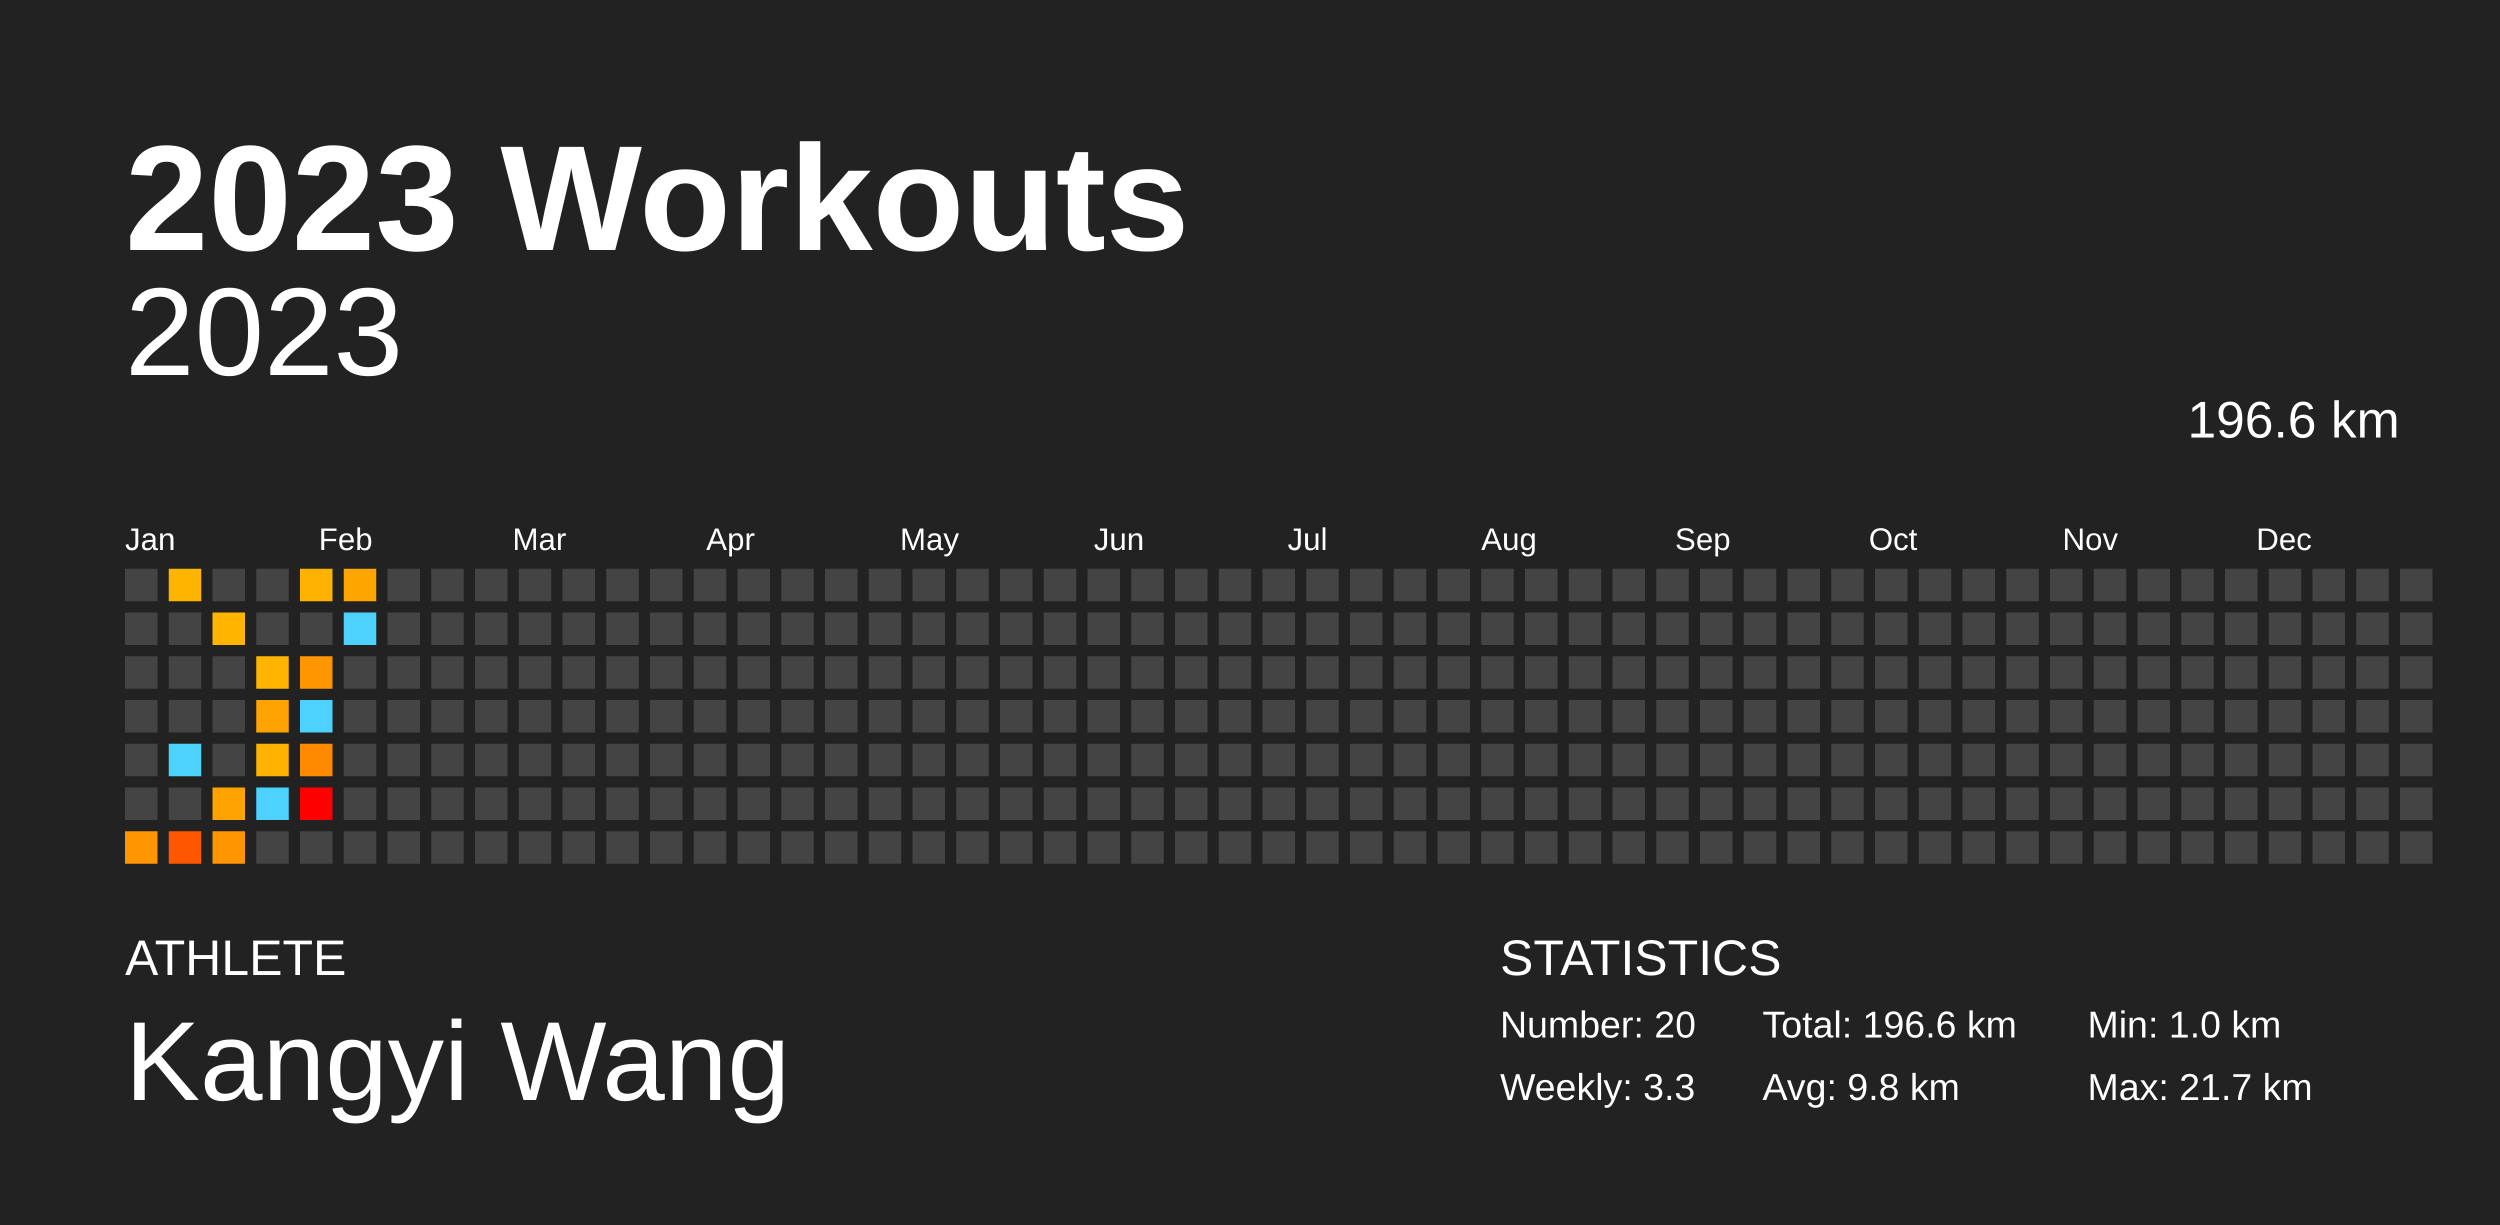
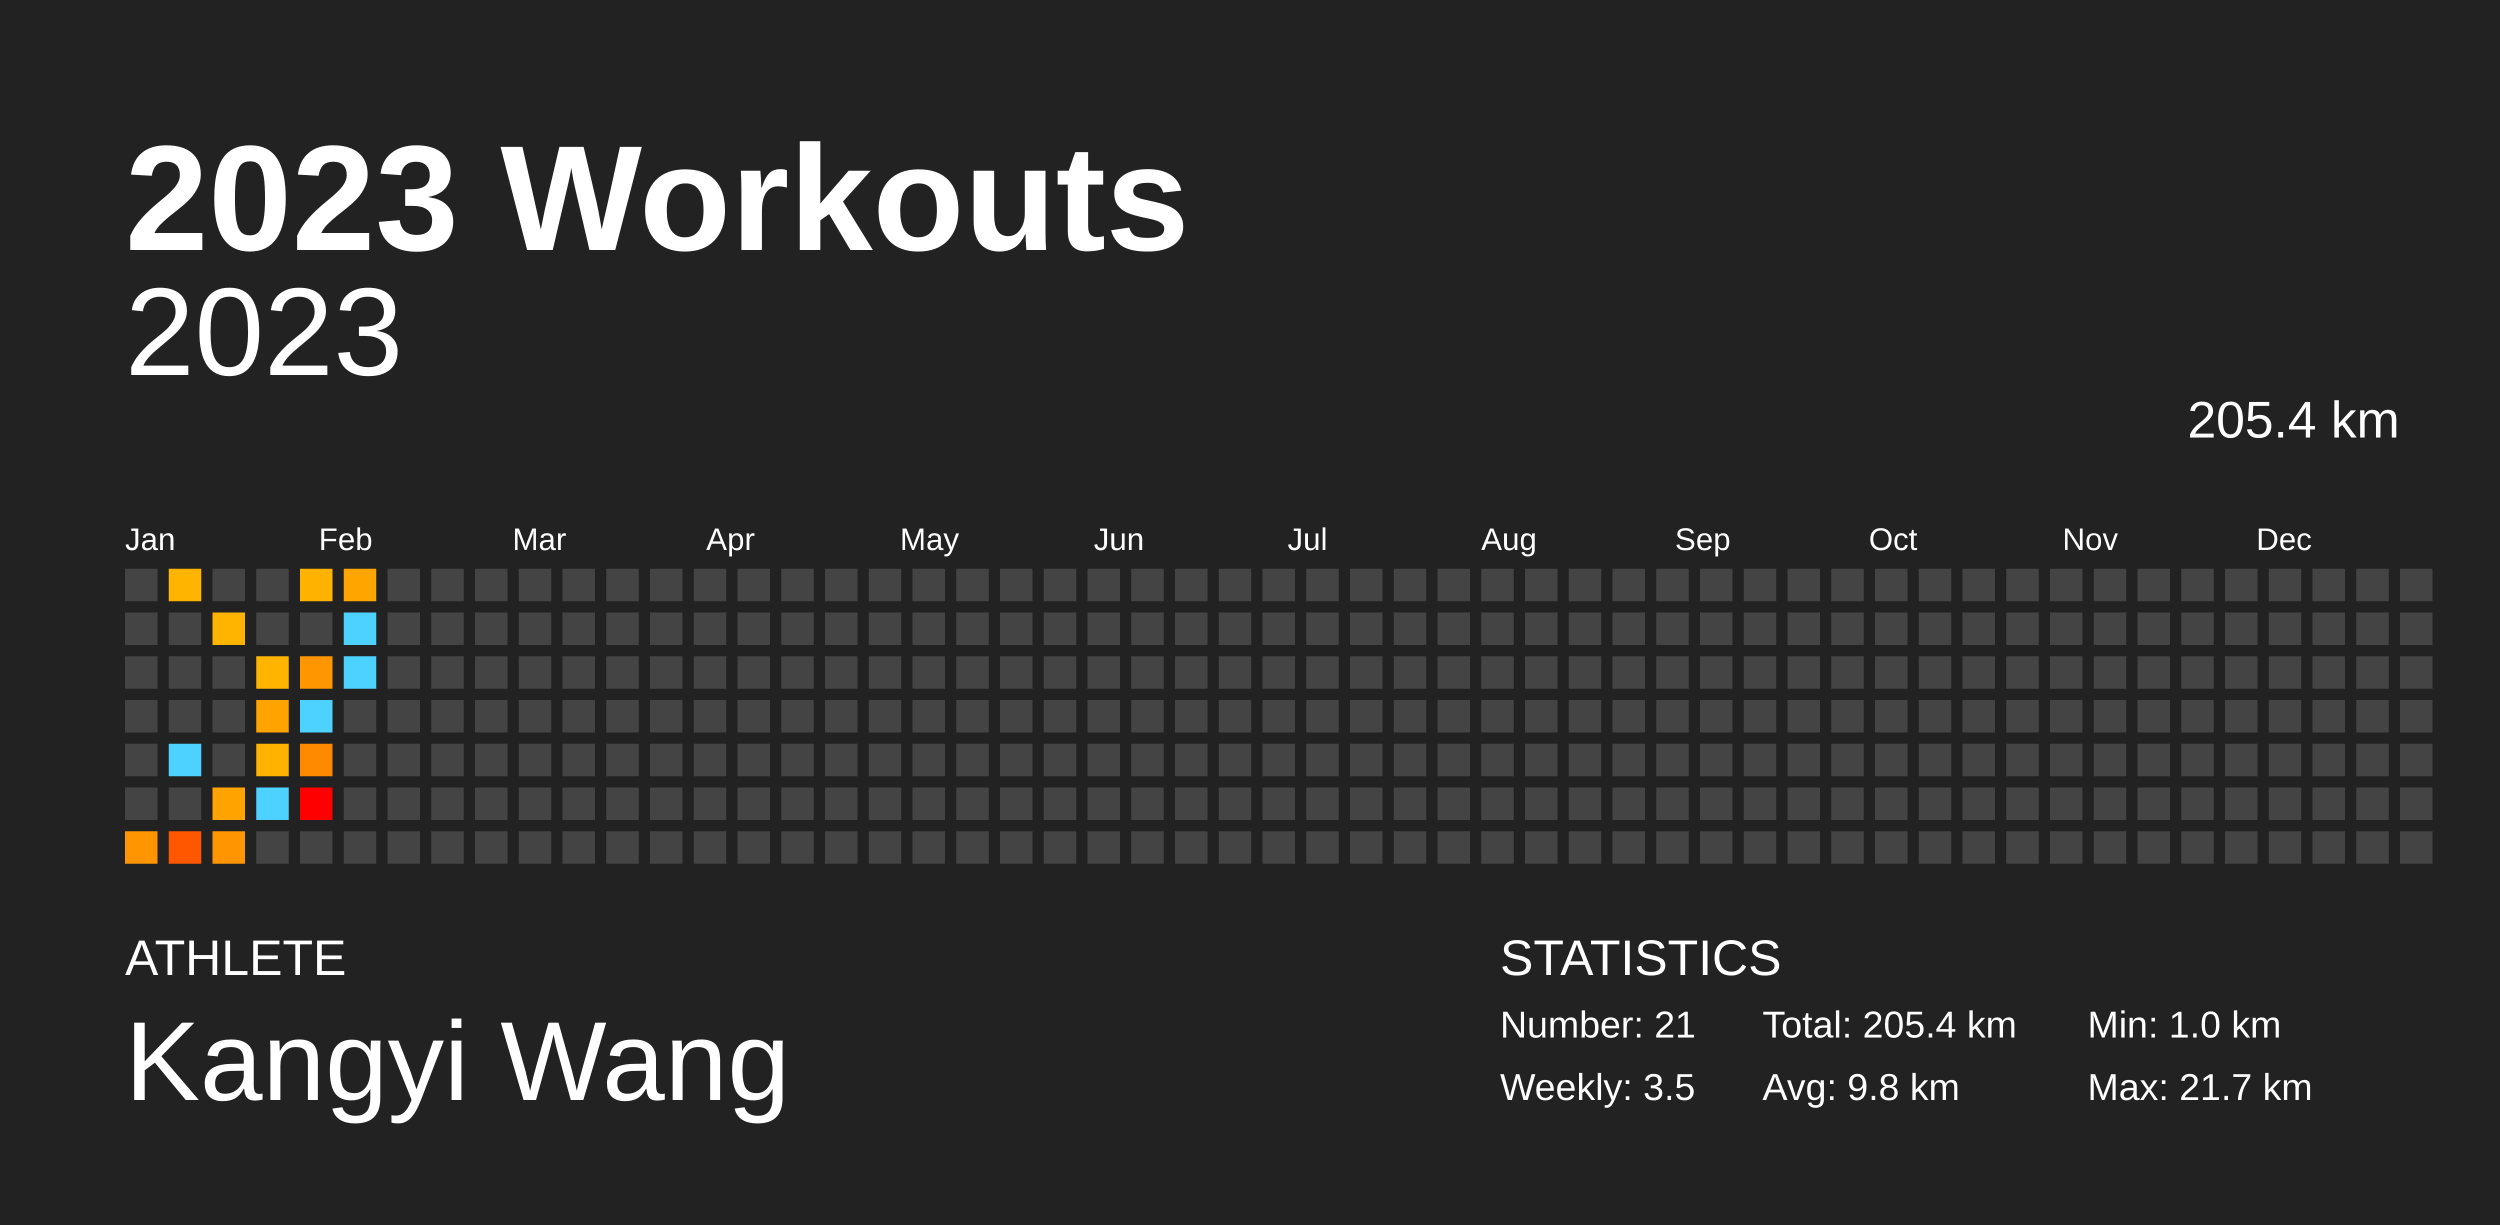
<svg xmlns="http://www.w3.org/2000/svg" baseProfile="full" height="98mm" version="1.1" viewBox="0,0,200,98" width="200mm">
  <defs />
  <rect fill="#222222" height="98" width="200" x="0" y="0" />
  <text fill="#FFFFFF" style="font-size:12px; font-family:Arial; font-weight:bold;" x="10" y="20">2023 Workouts</text>
  <text fill="#FFFFFF" style="font-size:4px; font-family:Arial" x="10" y="78">ATHLETE</text>
  <text fill="#FFFFFF" style="font-size:9px; font-family:Arial" x="10" y="88">Kangyi Wang</text>
  <text fill="#FFFFFF" style="font-size:4px; font-family:Arial" x="120" y="78">STATISTICS</text>
-   <text fill="#FFFFFF" style="font-size:3px; font-family:Arial" x="120" y="83">Number: 20</text>
-   <text fill="#FFFFFF" style="font-size:3px; font-family:Arial" x="120" y="88">Weekly: 3.3</text>
-   <text fill="#FFFFFF" style="font-size:3px; font-family:Arial" x="141" y="83">Total: 196.6 km</text>
+   <text fill="#FFFFFF" style="font-size:3px; font-family:Arial" x="120" y="83">Number: 21</text>
+   <text fill="#FFFFFF" style="font-size:3px; font-family:Arial" x="120" y="88">Weekly: 3.5</text>
+   <text fill="#FFFFFF" style="font-size:3px; font-family:Arial" x="141" y="83">Total: 205.4 km</text>
  <text fill="#FFFFFF" style="font-size:3px; font-family:Arial" x="141" y="88">Avg: 9.8 km</text>
  <text fill="#FFFFFF" style="font-size:3px; font-family:Arial" x="167" y="83">Min: 1.0 km</text>
  <text fill="#FFFFFF" style="font-size:3px; font-family:Arial" x="167" y="88">Max: 21.7 km</text>
  <text alignment-baseline="hanging" fill="#FFFFFF" style="font-size:10.0px; font-family:Arial;" x="10" y="30">2023</text>
-   <text alignment-baseline="hanging" fill="#FFFFFF" style="font-size:4.125px; font-family:Arial;" x="175" y="35">196.6 km</text>
+   <text alignment-baseline="hanging" fill="#FFFFFF" style="font-size:4.125px; font-family:Arial;" x="175" y="35">205.4 km</text>
  <text fill="#FFFFFF" style="font-size:2.5px; font-family:Arial" x="10.0" y="44">Jan</text>
  <text fill="#FFFFFF" style="font-size:2.5px; font-family:Arial" x="25.5" y="44">Feb</text>
  <text fill="#FFFFFF" style="font-size:2.5px; font-family:Arial" x="41.0" y="44">Mar</text>
  <text fill="#FFFFFF" style="font-size:2.5px; font-family:Arial" x="56.5" y="44">Apr</text>
  <text fill="#FFFFFF" style="font-size:2.5px; font-family:Arial" x="72.0" y="44">May</text>
  <text fill="#FFFFFF" style="font-size:2.5px; font-family:Arial" x="87.5" y="44">Jun</text>
  <text fill="#FFFFFF" style="font-size:2.5px; font-family:Arial" x="103.0" y="44">Jul</text>
  <text fill="#FFFFFF" style="font-size:2.5px; font-family:Arial" x="118.5" y="44">Aug</text>
  <text fill="#FFFFFF" style="font-size:2.5px; font-family:Arial" x="134.0" y="44">Sep</text>
  <text fill="#FFFFFF" style="font-size:2.5px; font-family:Arial" x="149.5" y="44">Oct</text>
  <text fill="#FFFFFF" style="font-size:2.5px; font-family:Arial" x="165.0" y="44">Nov</text>
  <text fill="#FFFFFF" style="font-size:2.5px; font-family:Arial" x="180.5" y="44">Dec</text>
  <rect fill="#444444" height="2.6" width="2.6" x="10.0" y="45.5" />
  <rect fill="#444444" height="2.6" width="2.6" x="10.0" y="49.0" />
  <rect fill="#444444" height="2.6" width="2.6" x="10.0" y="52.5" />
  <rect fill="#444444" height="2.6" width="2.6" x="10.0" y="56.0" />
  <rect fill="#444444" height="2.6" width="2.6" x="10.0" y="59.5" />
  <rect fill="#444444" height="2.6" width="2.6" x="10.0" y="63.0" />
  <rect fill="#ff9500" height="2.6" width="2.6" x="10.0" y="66.5" />
  <rect fill="#ffb400" height="2.6" width="2.6" x="13.5" y="45.5" />
  <rect fill="#444444" height="2.6" width="2.6" x="13.5" y="49.0" />
  <rect fill="#444444" height="2.6" width="2.6" x="13.5" y="52.5" />
  <rect fill="#444444" height="2.6" width="2.6" x="13.5" y="56.0" />
  <rect fill="#4dd2ff" height="2.6" width="2.6" x="13.5" y="59.5" />
  <rect fill="#444444" height="2.6" width="2.6" x="13.5" y="63.0" />
  <rect fill="#ff5700" height="2.6" width="2.6" x="13.5" y="66.5" />
  <rect fill="#444444" height="2.6" width="2.6" x="17.0" y="45.5" />
  <rect fill="#ffb400" height="2.6" width="2.6" x="17.0" y="49.0" />
  <rect fill="#444444" height="2.6" width="2.6" x="17.0" y="52.5" />
  <rect fill="#444444" height="2.6" width="2.6" x="17.0" y="56.0" />
  <rect fill="#444444" height="2.6" width="2.6" x="17.0" y="59.5" />
  <rect fill="#ffa300" height="2.6" width="2.6" x="17.0" y="63.0" />
  <rect fill="#ff9500" height="2.6" width="2.6" x="17.0" y="66.5" />
  <rect fill="#444444" height="2.6" width="2.6" x="20.5" y="45.5" />
  <rect fill="#444444" height="2.6" width="2.6" x="20.5" y="49.0" />
  <rect fill="#ffb400" height="2.6" width="2.6" x="20.5" y="52.5" />
  <rect fill="#ffa300" height="2.6" width="2.6" x="20.5" y="56.0" />
  <rect fill="#ffb200" height="2.6" width="2.6" x="20.5" y="59.5" />
  <rect fill="#4dd2ff" height="2.6" width="2.6" x="20.5" y="63.0" />
  <rect fill="#444444" height="2.6" width="2.6" x="20.5" y="66.5" />
  <rect fill="#ffb300" height="2.6" width="2.6" x="24.0" y="45.5" />
  <rect fill="#444444" height="2.6" width="2.6" x="24.0" y="49.0" />
  <rect fill="#ff9600" height="2.6" width="2.6" x="24.0" y="52.5" />
  <rect fill="#4dd2ff" height="2.6" width="2.6" x="24.0" y="56.0" />
  <rect fill="#ff8a00" height="2.6" width="2.6" x="24.0" y="59.5" />
  <rect fill="red" height="2.6" width="2.6" x="24.0" y="63.0" />
  <rect fill="#444444" height="2.6" width="2.6" x="24.0" y="66.5" />
  <rect fill="#ffa500" height="2.6" width="2.6" x="27.5" y="45.5" />
  <rect fill="#4dd2ff" height="2.6" width="2.6" x="27.5" y="49.0" />
-   <rect fill="#444444" height="2.6" width="2.6" x="27.5" y="52.5" />
+   <rect fill="#4dd2ff" height="2.6" width="2.6" x="27.5" y="52.5" />
  <rect fill="#444444" height="2.6" width="2.6" x="27.5" y="56.0" />
  <rect fill="#444444" height="2.6" width="2.6" x="27.5" y="59.5" />
  <rect fill="#444444" height="2.6" width="2.6" x="27.5" y="63.0" />
  <rect fill="#444444" height="2.6" width="2.6" x="27.5" y="66.5" />
  <rect fill="#444444" height="2.6" width="2.6" x="31.0" y="45.5" />
  <rect fill="#444444" height="2.6" width="2.6" x="31.0" y="49.0" />
  <rect fill="#444444" height="2.6" width="2.6" x="31.0" y="52.5" />
  <rect fill="#444444" height="2.6" width="2.6" x="31.0" y="56.0" />
  <rect fill="#444444" height="2.6" width="2.6" x="31.0" y="59.5" />
  <rect fill="#444444" height="2.6" width="2.6" x="31.0" y="63.0" />
  <rect fill="#444444" height="2.6" width="2.6" x="31.0" y="66.5" />
  <rect fill="#444444" height="2.6" width="2.6" x="34.5" y="45.5" />
  <rect fill="#444444" height="2.6" width="2.6" x="34.5" y="49.0" />
  <rect fill="#444444" height="2.6" width="2.6" x="34.5" y="52.5" />
  <rect fill="#444444" height="2.6" width="2.6" x="34.5" y="56.0" />
  <rect fill="#444444" height="2.6" width="2.6" x="34.5" y="59.5" />
  <rect fill="#444444" height="2.6" width="2.6" x="34.5" y="63.0" />
  <rect fill="#444444" height="2.6" width="2.6" x="34.5" y="66.5" />
  <rect fill="#444444" height="2.6" width="2.6" x="38.0" y="45.5" />
  <rect fill="#444444" height="2.6" width="2.6" x="38.0" y="49.0" />
  <rect fill="#444444" height="2.6" width="2.6" x="38.0" y="52.5" />
  <rect fill="#444444" height="2.6" width="2.6" x="38.0" y="56.0" />
  <rect fill="#444444" height="2.6" width="2.6" x="38.0" y="59.5" />
  <rect fill="#444444" height="2.6" width="2.6" x="38.0" y="63.0" />
  <rect fill="#444444" height="2.6" width="2.6" x="38.0" y="66.5" />
  <rect fill="#444444" height="2.6" width="2.6" x="41.5" y="45.5" />
  <rect fill="#444444" height="2.6" width="2.6" x="41.5" y="49.0" />
  <rect fill="#444444" height="2.6" width="2.6" x="41.5" y="52.5" />
  <rect fill="#444444" height="2.6" width="2.6" x="41.5" y="56.0" />
  <rect fill="#444444" height="2.6" width="2.6" x="41.5" y="59.5" />
  <rect fill="#444444" height="2.6" width="2.6" x="41.5" y="63.0" />
  <rect fill="#444444" height="2.6" width="2.6" x="41.5" y="66.5" />
  <rect fill="#444444" height="2.6" width="2.6" x="45.0" y="45.5" />
  <rect fill="#444444" height="2.6" width="2.6" x="45.0" y="49.0" />
  <rect fill="#444444" height="2.6" width="2.6" x="45.0" y="52.5" />
  <rect fill="#444444" height="2.6" width="2.6" x="45.0" y="56.0" />
  <rect fill="#444444" height="2.6" width="2.6" x="45.0" y="59.5" />
  <rect fill="#444444" height="2.6" width="2.6" x="45.0" y="63.0" />
  <rect fill="#444444" height="2.6" width="2.6" x="45.0" y="66.5" />
  <rect fill="#444444" height="2.6" width="2.6" x="48.5" y="45.5" />
  <rect fill="#444444" height="2.6" width="2.6" x="48.5" y="49.0" />
  <rect fill="#444444" height="2.6" width="2.6" x="48.5" y="52.5" />
  <rect fill="#444444" height="2.6" width="2.6" x="48.5" y="56.0" />
  <rect fill="#444444" height="2.6" width="2.6" x="48.5" y="59.5" />
  <rect fill="#444444" height="2.6" width="2.6" x="48.5" y="63.0" />
  <rect fill="#444444" height="2.6" width="2.6" x="48.5" y="66.5" />
  <rect fill="#444444" height="2.6" width="2.6" x="52.0" y="45.5" />
  <rect fill="#444444" height="2.6" width="2.6" x="52.0" y="49.0" />
  <rect fill="#444444" height="2.6" width="2.6" x="52.0" y="52.5" />
  <rect fill="#444444" height="2.6" width="2.6" x="52.0" y="56.0" />
  <rect fill="#444444" height="2.6" width="2.6" x="52.0" y="59.5" />
  <rect fill="#444444" height="2.6" width="2.6" x="52.0" y="63.0" />
  <rect fill="#444444" height="2.6" width="2.6" x="52.0" y="66.5" />
  <rect fill="#444444" height="2.6" width="2.6" x="55.5" y="45.5" />
  <rect fill="#444444" height="2.6" width="2.6" x="55.5" y="49.0" />
  <rect fill="#444444" height="2.6" width="2.6" x="55.5" y="52.5" />
  <rect fill="#444444" height="2.6" width="2.6" x="55.5" y="56.0" />
  <rect fill="#444444" height="2.6" width="2.6" x="55.5" y="59.5" />
  <rect fill="#444444" height="2.6" width="2.6" x="55.5" y="63.0" />
  <rect fill="#444444" height="2.6" width="2.6" x="55.5" y="66.5" />
  <rect fill="#444444" height="2.6" width="2.6" x="59.0" y="45.5" />
  <rect fill="#444444" height="2.6" width="2.6" x="59.0" y="49.0" />
  <rect fill="#444444" height="2.6" width="2.6" x="59.0" y="52.5" />
  <rect fill="#444444" height="2.6" width="2.6" x="59.0" y="56.0" />
  <rect fill="#444444" height="2.6" width="2.6" x="59.0" y="59.5" />
  <rect fill="#444444" height="2.6" width="2.6" x="59.0" y="63.0" />
  <rect fill="#444444" height="2.6" width="2.6" x="59.0" y="66.5" />
  <rect fill="#444444" height="2.6" width="2.6" x="62.5" y="45.5" />
  <rect fill="#444444" height="2.6" width="2.6" x="62.5" y="49.0" />
  <rect fill="#444444" height="2.6" width="2.6" x="62.5" y="52.5" />
  <rect fill="#444444" height="2.6" width="2.6" x="62.5" y="56.0" />
  <rect fill="#444444" height="2.6" width="2.6" x="62.5" y="59.5" />
  <rect fill="#444444" height="2.6" width="2.6" x="62.5" y="63.0" />
  <rect fill="#444444" height="2.6" width="2.6" x="62.5" y="66.5" />
  <rect fill="#444444" height="2.6" width="2.6" x="66.0" y="45.5" />
  <rect fill="#444444" height="2.6" width="2.6" x="66.0" y="49.0" />
  <rect fill="#444444" height="2.6" width="2.6" x="66.0" y="52.5" />
  <rect fill="#444444" height="2.6" width="2.6" x="66.0" y="56.0" />
  <rect fill="#444444" height="2.6" width="2.6" x="66.0" y="59.5" />
  <rect fill="#444444" height="2.6" width="2.6" x="66.0" y="63.0" />
  <rect fill="#444444" height="2.6" width="2.6" x="66.0" y="66.5" />
  <rect fill="#444444" height="2.6" width="2.6" x="69.5" y="45.5" />
  <rect fill="#444444" height="2.6" width="2.6" x="69.5" y="49.0" />
  <rect fill="#444444" height="2.6" width="2.6" x="69.5" y="52.5" />
  <rect fill="#444444" height="2.6" width="2.6" x="69.5" y="56.0" />
  <rect fill="#444444" height="2.6" width="2.6" x="69.5" y="59.5" />
  <rect fill="#444444" height="2.6" width="2.6" x="69.5" y="63.0" />
  <rect fill="#444444" height="2.6" width="2.6" x="69.5" y="66.5" />
  <rect fill="#444444" height="2.6" width="2.6" x="73.0" y="45.5" />
  <rect fill="#444444" height="2.6" width="2.6" x="73.0" y="49.0" />
  <rect fill="#444444" height="2.6" width="2.6" x="73.0" y="52.5" />
  <rect fill="#444444" height="2.6" width="2.6" x="73.0" y="56.0" />
  <rect fill="#444444" height="2.6" width="2.6" x="73.0" y="59.5" />
  <rect fill="#444444" height="2.6" width="2.6" x="73.0" y="63.0" />
  <rect fill="#444444" height="2.6" width="2.6" x="73.0" y="66.5" />
  <rect fill="#444444" height="2.6" width="2.6" x="76.5" y="45.5" />
  <rect fill="#444444" height="2.6" width="2.6" x="76.5" y="49.0" />
  <rect fill="#444444" height="2.6" width="2.6" x="76.5" y="52.5" />
  <rect fill="#444444" height="2.6" width="2.6" x="76.5" y="56.0" />
  <rect fill="#444444" height="2.6" width="2.6" x="76.5" y="59.5" />
  <rect fill="#444444" height="2.6" width="2.6" x="76.5" y="63.0" />
  <rect fill="#444444" height="2.6" width="2.6" x="76.5" y="66.5" />
  <rect fill="#444444" height="2.6" width="2.6" x="80.0" y="45.5" />
  <rect fill="#444444" height="2.6" width="2.6" x="80.0" y="49.0" />
  <rect fill="#444444" height="2.6" width="2.6" x="80.0" y="52.5" />
  <rect fill="#444444" height="2.6" width="2.6" x="80.0" y="56.0" />
  <rect fill="#444444" height="2.6" width="2.6" x="80.0" y="59.5" />
  <rect fill="#444444" height="2.6" width="2.6" x="80.0" y="63.0" />
  <rect fill="#444444" height="2.6" width="2.6" x="80.0" y="66.5" />
  <rect fill="#444444" height="2.6" width="2.6" x="83.5" y="45.5" />
  <rect fill="#444444" height="2.6" width="2.6" x="83.5" y="49.0" />
  <rect fill="#444444" height="2.6" width="2.6" x="83.5" y="52.5" />
  <rect fill="#444444" height="2.6" width="2.6" x="83.5" y="56.0" />
  <rect fill="#444444" height="2.6" width="2.6" x="83.5" y="59.5" />
  <rect fill="#444444" height="2.6" width="2.6" x="83.5" y="63.0" />
  <rect fill="#444444" height="2.6" width="2.6" x="83.5" y="66.5" />
  <rect fill="#444444" height="2.6" width="2.6" x="87.0" y="45.5" />
  <rect fill="#444444" height="2.6" width="2.6" x="87.0" y="49.0" />
  <rect fill="#444444" height="2.6" width="2.6" x="87.0" y="52.5" />
  <rect fill="#444444" height="2.6" width="2.6" x="87.0" y="56.0" />
  <rect fill="#444444" height="2.6" width="2.6" x="87.0" y="59.5" />
  <rect fill="#444444" height="2.6" width="2.6" x="87.0" y="63.0" />
  <rect fill="#444444" height="2.6" width="2.6" x="87.0" y="66.5" />
  <rect fill="#444444" height="2.6" width="2.6" x="90.5" y="45.5" />
  <rect fill="#444444" height="2.6" width="2.6" x="90.5" y="49.0" />
  <rect fill="#444444" height="2.6" width="2.6" x="90.5" y="52.5" />
  <rect fill="#444444" height="2.6" width="2.6" x="90.5" y="56.0" />
  <rect fill="#444444" height="2.6" width="2.6" x="90.5" y="59.5" />
  <rect fill="#444444" height="2.6" width="2.6" x="90.5" y="63.0" />
  <rect fill="#444444" height="2.6" width="2.6" x="90.5" y="66.5" />
  <rect fill="#444444" height="2.6" width="2.6" x="94.0" y="45.5" />
  <rect fill="#444444" height="2.6" width="2.6" x="94.0" y="49.0" />
  <rect fill="#444444" height="2.6" width="2.6" x="94.0" y="52.5" />
  <rect fill="#444444" height="2.6" width="2.6" x="94.0" y="56.0" />
  <rect fill="#444444" height="2.6" width="2.6" x="94.0" y="59.5" />
  <rect fill="#444444" height="2.6" width="2.6" x="94.0" y="63.0" />
  <rect fill="#444444" height="2.6" width="2.6" x="94.0" y="66.5" />
  <rect fill="#444444" height="2.6" width="2.6" x="97.5" y="45.5" />
  <rect fill="#444444" height="2.6" width="2.6" x="97.5" y="49.0" />
  <rect fill="#444444" height="2.6" width="2.6" x="97.5" y="52.5" />
  <rect fill="#444444" height="2.6" width="2.6" x="97.5" y="56.0" />
  <rect fill="#444444" height="2.6" width="2.6" x="97.5" y="59.5" />
  <rect fill="#444444" height="2.6" width="2.6" x="97.5" y="63.0" />
  <rect fill="#444444" height="2.6" width="2.6" x="97.5" y="66.5" />
  <rect fill="#444444" height="2.6" width="2.6" x="101.0" y="45.5" />
  <rect fill="#444444" height="2.6" width="2.6" x="101.0" y="49.0" />
  <rect fill="#444444" height="2.6" width="2.6" x="101.0" y="52.5" />
  <rect fill="#444444" height="2.6" width="2.6" x="101.0" y="56.0" />
  <rect fill="#444444" height="2.6" width="2.6" x="101.0" y="59.5" />
  <rect fill="#444444" height="2.6" width="2.6" x="101.0" y="63.0" />
  <rect fill="#444444" height="2.6" width="2.6" x="101.0" y="66.5" />
  <rect fill="#444444" height="2.6" width="2.6" x="104.5" y="45.5" />
  <rect fill="#444444" height="2.6" width="2.6" x="104.5" y="49.0" />
  <rect fill="#444444" height="2.6" width="2.6" x="104.5" y="52.5" />
  <rect fill="#444444" height="2.6" width="2.6" x="104.5" y="56.0" />
  <rect fill="#444444" height="2.6" width="2.6" x="104.5" y="59.5" />
  <rect fill="#444444" height="2.6" width="2.6" x="104.5" y="63.0" />
  <rect fill="#444444" height="2.6" width="2.6" x="104.5" y="66.5" />
  <rect fill="#444444" height="2.6" width="2.6" x="108.0" y="45.5" />
  <rect fill="#444444" height="2.6" width="2.6" x="108.0" y="49.0" />
  <rect fill="#444444" height="2.6" width="2.6" x="108.0" y="52.5" />
  <rect fill="#444444" height="2.6" width="2.6" x="108.0" y="56.0" />
  <rect fill="#444444" height="2.6" width="2.6" x="108.0" y="59.5" />
  <rect fill="#444444" height="2.6" width="2.6" x="108.0" y="63.0" />
  <rect fill="#444444" height="2.6" width="2.6" x="108.0" y="66.5" />
  <rect fill="#444444" height="2.6" width="2.6" x="111.5" y="45.5" />
  <rect fill="#444444" height="2.6" width="2.6" x="111.5" y="49.0" />
  <rect fill="#444444" height="2.6" width="2.6" x="111.5" y="52.5" />
  <rect fill="#444444" height="2.6" width="2.6" x="111.5" y="56.0" />
  <rect fill="#444444" height="2.6" width="2.6" x="111.5" y="59.5" />
  <rect fill="#444444" height="2.6" width="2.6" x="111.5" y="63.0" />
  <rect fill="#444444" height="2.6" width="2.6" x="111.5" y="66.5" />
  <rect fill="#444444" height="2.6" width="2.6" x="115.0" y="45.5" />
  <rect fill="#444444" height="2.6" width="2.6" x="115.0" y="49.0" />
  <rect fill="#444444" height="2.6" width="2.6" x="115.0" y="52.5" />
  <rect fill="#444444" height="2.6" width="2.6" x="115.0" y="56.0" />
  <rect fill="#444444" height="2.6" width="2.6" x="115.0" y="59.5" />
  <rect fill="#444444" height="2.6" width="2.6" x="115.0" y="63.0" />
  <rect fill="#444444" height="2.6" width="2.6" x="115.0" y="66.5" />
  <rect fill="#444444" height="2.6" width="2.6" x="118.5" y="45.5" />
  <rect fill="#444444" height="2.6" width="2.6" x="118.5" y="49.0" />
  <rect fill="#444444" height="2.6" width="2.6" x="118.5" y="52.5" />
  <rect fill="#444444" height="2.6" width="2.6" x="118.5" y="56.0" />
  <rect fill="#444444" height="2.6" width="2.6" x="118.5" y="59.5" />
  <rect fill="#444444" height="2.6" width="2.6" x="118.5" y="63.0" />
  <rect fill="#444444" height="2.6" width="2.6" x="118.5" y="66.5" />
  <rect fill="#444444" height="2.6" width="2.6" x="122.0" y="45.5" />
  <rect fill="#444444" height="2.6" width="2.6" x="122.0" y="49.0" />
  <rect fill="#444444" height="2.6" width="2.6" x="122.0" y="52.5" />
  <rect fill="#444444" height="2.6" width="2.6" x="122.0" y="56.0" />
  <rect fill="#444444" height="2.6" width="2.6" x="122.0" y="59.5" />
  <rect fill="#444444" height="2.6" width="2.6" x="122.0" y="63.0" />
  <rect fill="#444444" height="2.6" width="2.6" x="122.0" y="66.5" />
  <rect fill="#444444" height="2.6" width="2.6" x="125.5" y="45.5" />
  <rect fill="#444444" height="2.6" width="2.6" x="125.5" y="49.0" />
  <rect fill="#444444" height="2.6" width="2.6" x="125.5" y="52.5" />
  <rect fill="#444444" height="2.6" width="2.6" x="125.5" y="56.0" />
  <rect fill="#444444" height="2.6" width="2.6" x="125.5" y="59.5" />
  <rect fill="#444444" height="2.6" width="2.6" x="125.5" y="63.0" />
  <rect fill="#444444" height="2.6" width="2.6" x="125.5" y="66.5" />
  <rect fill="#444444" height="2.6" width="2.6" x="129.0" y="45.5" />
  <rect fill="#444444" height="2.6" width="2.6" x="129.0" y="49.0" />
  <rect fill="#444444" height="2.6" width="2.6" x="129.0" y="52.5" />
  <rect fill="#444444" height="2.6" width="2.6" x="129.0" y="56.0" />
  <rect fill="#444444" height="2.6" width="2.6" x="129.0" y="59.5" />
  <rect fill="#444444" height="2.6" width="2.6" x="129.0" y="63.0" />
  <rect fill="#444444" height="2.6" width="2.6" x="129.0" y="66.5" />
  <rect fill="#444444" height="2.6" width="2.6" x="132.5" y="45.5" />
  <rect fill="#444444" height="2.6" width="2.6" x="132.5" y="49.0" />
  <rect fill="#444444" height="2.6" width="2.6" x="132.5" y="52.5" />
  <rect fill="#444444" height="2.6" width="2.6" x="132.5" y="56.0" />
  <rect fill="#444444" height="2.6" width="2.6" x="132.5" y="59.5" />
  <rect fill="#444444" height="2.6" width="2.6" x="132.5" y="63.0" />
  <rect fill="#444444" height="2.6" width="2.6" x="132.5" y="66.5" />
  <rect fill="#444444" height="2.6" width="2.6" x="136.0" y="45.5" />
  <rect fill="#444444" height="2.6" width="2.6" x="136.0" y="49.0" />
  <rect fill="#444444" height="2.6" width="2.6" x="136.0" y="52.5" />
  <rect fill="#444444" height="2.6" width="2.6" x="136.0" y="56.0" />
  <rect fill="#444444" height="2.6" width="2.6" x="136.0" y="59.5" />
  <rect fill="#444444" height="2.6" width="2.6" x="136.0" y="63.0" />
  <rect fill="#444444" height="2.6" width="2.6" x="136.0" y="66.5" />
  <rect fill="#444444" height="2.6" width="2.6" x="139.5" y="45.5" />
  <rect fill="#444444" height="2.6" width="2.6" x="139.5" y="49.0" />
  <rect fill="#444444" height="2.6" width="2.6" x="139.5" y="52.5" />
  <rect fill="#444444" height="2.6" width="2.6" x="139.5" y="56.0" />
  <rect fill="#444444" height="2.6" width="2.6" x="139.5" y="59.5" />
  <rect fill="#444444" height="2.6" width="2.6" x="139.5" y="63.0" />
  <rect fill="#444444" height="2.6" width="2.6" x="139.5" y="66.5" />
  <rect fill="#444444" height="2.6" width="2.6" x="143.0" y="45.5" />
  <rect fill="#444444" height="2.6" width="2.6" x="143.0" y="49.0" />
  <rect fill="#444444" height="2.6" width="2.6" x="143.0" y="52.5" />
  <rect fill="#444444" height="2.6" width="2.6" x="143.0" y="56.0" />
  <rect fill="#444444" height="2.6" width="2.6" x="143.0" y="59.5" />
  <rect fill="#444444" height="2.6" width="2.6" x="143.0" y="63.0" />
  <rect fill="#444444" height="2.6" width="2.6" x="143.0" y="66.5" />
  <rect fill="#444444" height="2.6" width="2.6" x="146.5" y="45.5" />
  <rect fill="#444444" height="2.6" width="2.6" x="146.5" y="49.0" />
  <rect fill="#444444" height="2.6" width="2.6" x="146.5" y="52.5" />
  <rect fill="#444444" height="2.6" width="2.6" x="146.5" y="56.0" />
  <rect fill="#444444" height="2.6" width="2.6" x="146.5" y="59.5" />
  <rect fill="#444444" height="2.6" width="2.6" x="146.5" y="63.0" />
  <rect fill="#444444" height="2.6" width="2.6" x="146.5" y="66.5" />
  <rect fill="#444444" height="2.6" width="2.6" x="150.0" y="45.5" />
  <rect fill="#444444" height="2.6" width="2.6" x="150.0" y="49.0" />
  <rect fill="#444444" height="2.6" width="2.6" x="150.0" y="52.5" />
  <rect fill="#444444" height="2.6" width="2.6" x="150.0" y="56.0" />
  <rect fill="#444444" height="2.6" width="2.6" x="150.0" y="59.5" />
  <rect fill="#444444" height="2.6" width="2.6" x="150.0" y="63.0" />
  <rect fill="#444444" height="2.6" width="2.6" x="150.0" y="66.5" />
  <rect fill="#444444" height="2.6" width="2.6" x="153.5" y="45.5" />
  <rect fill="#444444" height="2.6" width="2.6" x="153.5" y="49.0" />
  <rect fill="#444444" height="2.6" width="2.6" x="153.5" y="52.5" />
  <rect fill="#444444" height="2.6" width="2.6" x="153.5" y="56.0" />
  <rect fill="#444444" height="2.6" width="2.6" x="153.5" y="59.5" />
  <rect fill="#444444" height="2.6" width="2.6" x="153.5" y="63.0" />
  <rect fill="#444444" height="2.6" width="2.6" x="153.5" y="66.5" />
  <rect fill="#444444" height="2.6" width="2.6" x="157.0" y="45.5" />
  <rect fill="#444444" height="2.6" width="2.6" x="157.0" y="49.0" />
  <rect fill="#444444" height="2.6" width="2.6" x="157.0" y="52.5" />
  <rect fill="#444444" height="2.6" width="2.6" x="157.0" y="56.0" />
  <rect fill="#444444" height="2.6" width="2.6" x="157.0" y="59.5" />
  <rect fill="#444444" height="2.6" width="2.6" x="157.0" y="63.0" />
  <rect fill="#444444" height="2.6" width="2.6" x="157.0" y="66.5" />
  <rect fill="#444444" height="2.6" width="2.6" x="160.5" y="45.5" />
  <rect fill="#444444" height="2.6" width="2.6" x="160.5" y="49.0" />
  <rect fill="#444444" height="2.6" width="2.6" x="160.5" y="52.5" />
  <rect fill="#444444" height="2.6" width="2.6" x="160.5" y="56.0" />
  <rect fill="#444444" height="2.6" width="2.6" x="160.5" y="59.5" />
  <rect fill="#444444" height="2.6" width="2.6" x="160.5" y="63.0" />
  <rect fill="#444444" height="2.6" width="2.6" x="160.5" y="66.5" />
  <rect fill="#444444" height="2.6" width="2.6" x="164.0" y="45.5" />
  <rect fill="#444444" height="2.6" width="2.6" x="164.0" y="49.0" />
  <rect fill="#444444" height="2.6" width="2.6" x="164.0" y="52.5" />
  <rect fill="#444444" height="2.6" width="2.6" x="164.0" y="56.0" />
  <rect fill="#444444" height="2.6" width="2.6" x="164.0" y="59.5" />
  <rect fill="#444444" height="2.6" width="2.6" x="164.0" y="63.0" />
  <rect fill="#444444" height="2.6" width="2.6" x="164.0" y="66.5" />
  <rect fill="#444444" height="2.6" width="2.6" x="167.5" y="45.5" />
  <rect fill="#444444" height="2.6" width="2.6" x="167.5" y="49.0" />
  <rect fill="#444444" height="2.6" width="2.6" x="167.5" y="52.5" />
  <rect fill="#444444" height="2.6" width="2.6" x="167.5" y="56.0" />
  <rect fill="#444444" height="2.6" width="2.6" x="167.5" y="59.5" />
  <rect fill="#444444" height="2.6" width="2.6" x="167.5" y="63.0" />
  <rect fill="#444444" height="2.6" width="2.6" x="167.5" y="66.5" />
  <rect fill="#444444" height="2.6" width="2.6" x="171.0" y="45.5" />
  <rect fill="#444444" height="2.6" width="2.6" x="171.0" y="49.0" />
  <rect fill="#444444" height="2.6" width="2.6" x="171.0" y="52.5" />
  <rect fill="#444444" height="2.6" width="2.6" x="171.0" y="56.0" />
  <rect fill="#444444" height="2.6" width="2.6" x="171.0" y="59.5" />
  <rect fill="#444444" height="2.6" width="2.6" x="171.0" y="63.0" />
  <rect fill="#444444" height="2.6" width="2.6" x="171.0" y="66.5" />
  <rect fill="#444444" height="2.6" width="2.6" x="174.5" y="45.5" />
  <rect fill="#444444" height="2.6" width="2.6" x="174.5" y="49.0" />
  <rect fill="#444444" height="2.6" width="2.6" x="174.5" y="52.5" />
  <rect fill="#444444" height="2.6" width="2.6" x="174.5" y="56.0" />
  <rect fill="#444444" height="2.6" width="2.6" x="174.5" y="59.5" />
  <rect fill="#444444" height="2.6" width="2.6" x="174.5" y="63.0" />
  <rect fill="#444444" height="2.6" width="2.6" x="174.5" y="66.5" />
  <rect fill="#444444" height="2.6" width="2.6" x="178.0" y="45.5" />
  <rect fill="#444444" height="2.6" width="2.6" x="178.0" y="49.0" />
  <rect fill="#444444" height="2.6" width="2.6" x="178.0" y="52.5" />
  <rect fill="#444444" height="2.6" width="2.6" x="178.0" y="56.0" />
  <rect fill="#444444" height="2.6" width="2.6" x="178.0" y="59.5" />
  <rect fill="#444444" height="2.6" width="2.6" x="178.0" y="63.0" />
  <rect fill="#444444" height="2.6" width="2.6" x="178.0" y="66.5" />
  <rect fill="#444444" height="2.6" width="2.6" x="181.5" y="45.5" />
  <rect fill="#444444" height="2.6" width="2.6" x="181.5" y="49.0" />
  <rect fill="#444444" height="2.6" width="2.6" x="181.5" y="52.5" />
  <rect fill="#444444" height="2.6" width="2.6" x="181.5" y="56.0" />
  <rect fill="#444444" height="2.6" width="2.6" x="181.5" y="59.5" />
  <rect fill="#444444" height="2.6" width="2.6" x="181.5" y="63.0" />
  <rect fill="#444444" height="2.6" width="2.6" x="181.5" y="66.5" />
  <rect fill="#444444" height="2.6" width="2.6" x="185.0" y="45.5" />
  <rect fill="#444444" height="2.6" width="2.6" x="185.0" y="49.0" />
  <rect fill="#444444" height="2.6" width="2.6" x="185.0" y="52.5" />
  <rect fill="#444444" height="2.6" width="2.6" x="185.0" y="56.0" />
  <rect fill="#444444" height="2.6" width="2.6" x="185.0" y="59.5" />
  <rect fill="#444444" height="2.6" width="2.6" x="185.0" y="63.0" />
  <rect fill="#444444" height="2.6" width="2.6" x="185.0" y="66.5" />
  <rect fill="#444444" height="2.6" width="2.6" x="188.5" y="45.5" />
  <rect fill="#444444" height="2.6" width="2.6" x="188.5" y="49.0" />
  <rect fill="#444444" height="2.6" width="2.6" x="188.5" y="52.5" />
  <rect fill="#444444" height="2.6" width="2.6" x="188.5" y="56.0" />
  <rect fill="#444444" height="2.6" width="2.6" x="188.5" y="59.5" />
  <rect fill="#444444" height="2.6" width="2.6" x="188.5" y="63.0" />
  <rect fill="#444444" height="2.6" width="2.6" x="188.5" y="66.5" />
  <rect fill="#444444" height="2.6" width="2.6" x="192.0" y="45.5" />
  <rect fill="#444444" height="2.6" width="2.6" x="192.0" y="49.0" />
  <rect fill="#444444" height="2.6" width="2.6" x="192.0" y="52.5" />
  <rect fill="#444444" height="2.6" width="2.6" x="192.0" y="56.0" />
  <rect fill="#444444" height="2.6" width="2.6" x="192.0" y="59.5" />
  <rect fill="#444444" height="2.6" width="2.6" x="192.0" y="63.0" />
  <rect fill="#444444" height="2.6" width="2.6" x="192.0" y="66.5" />
</svg>
